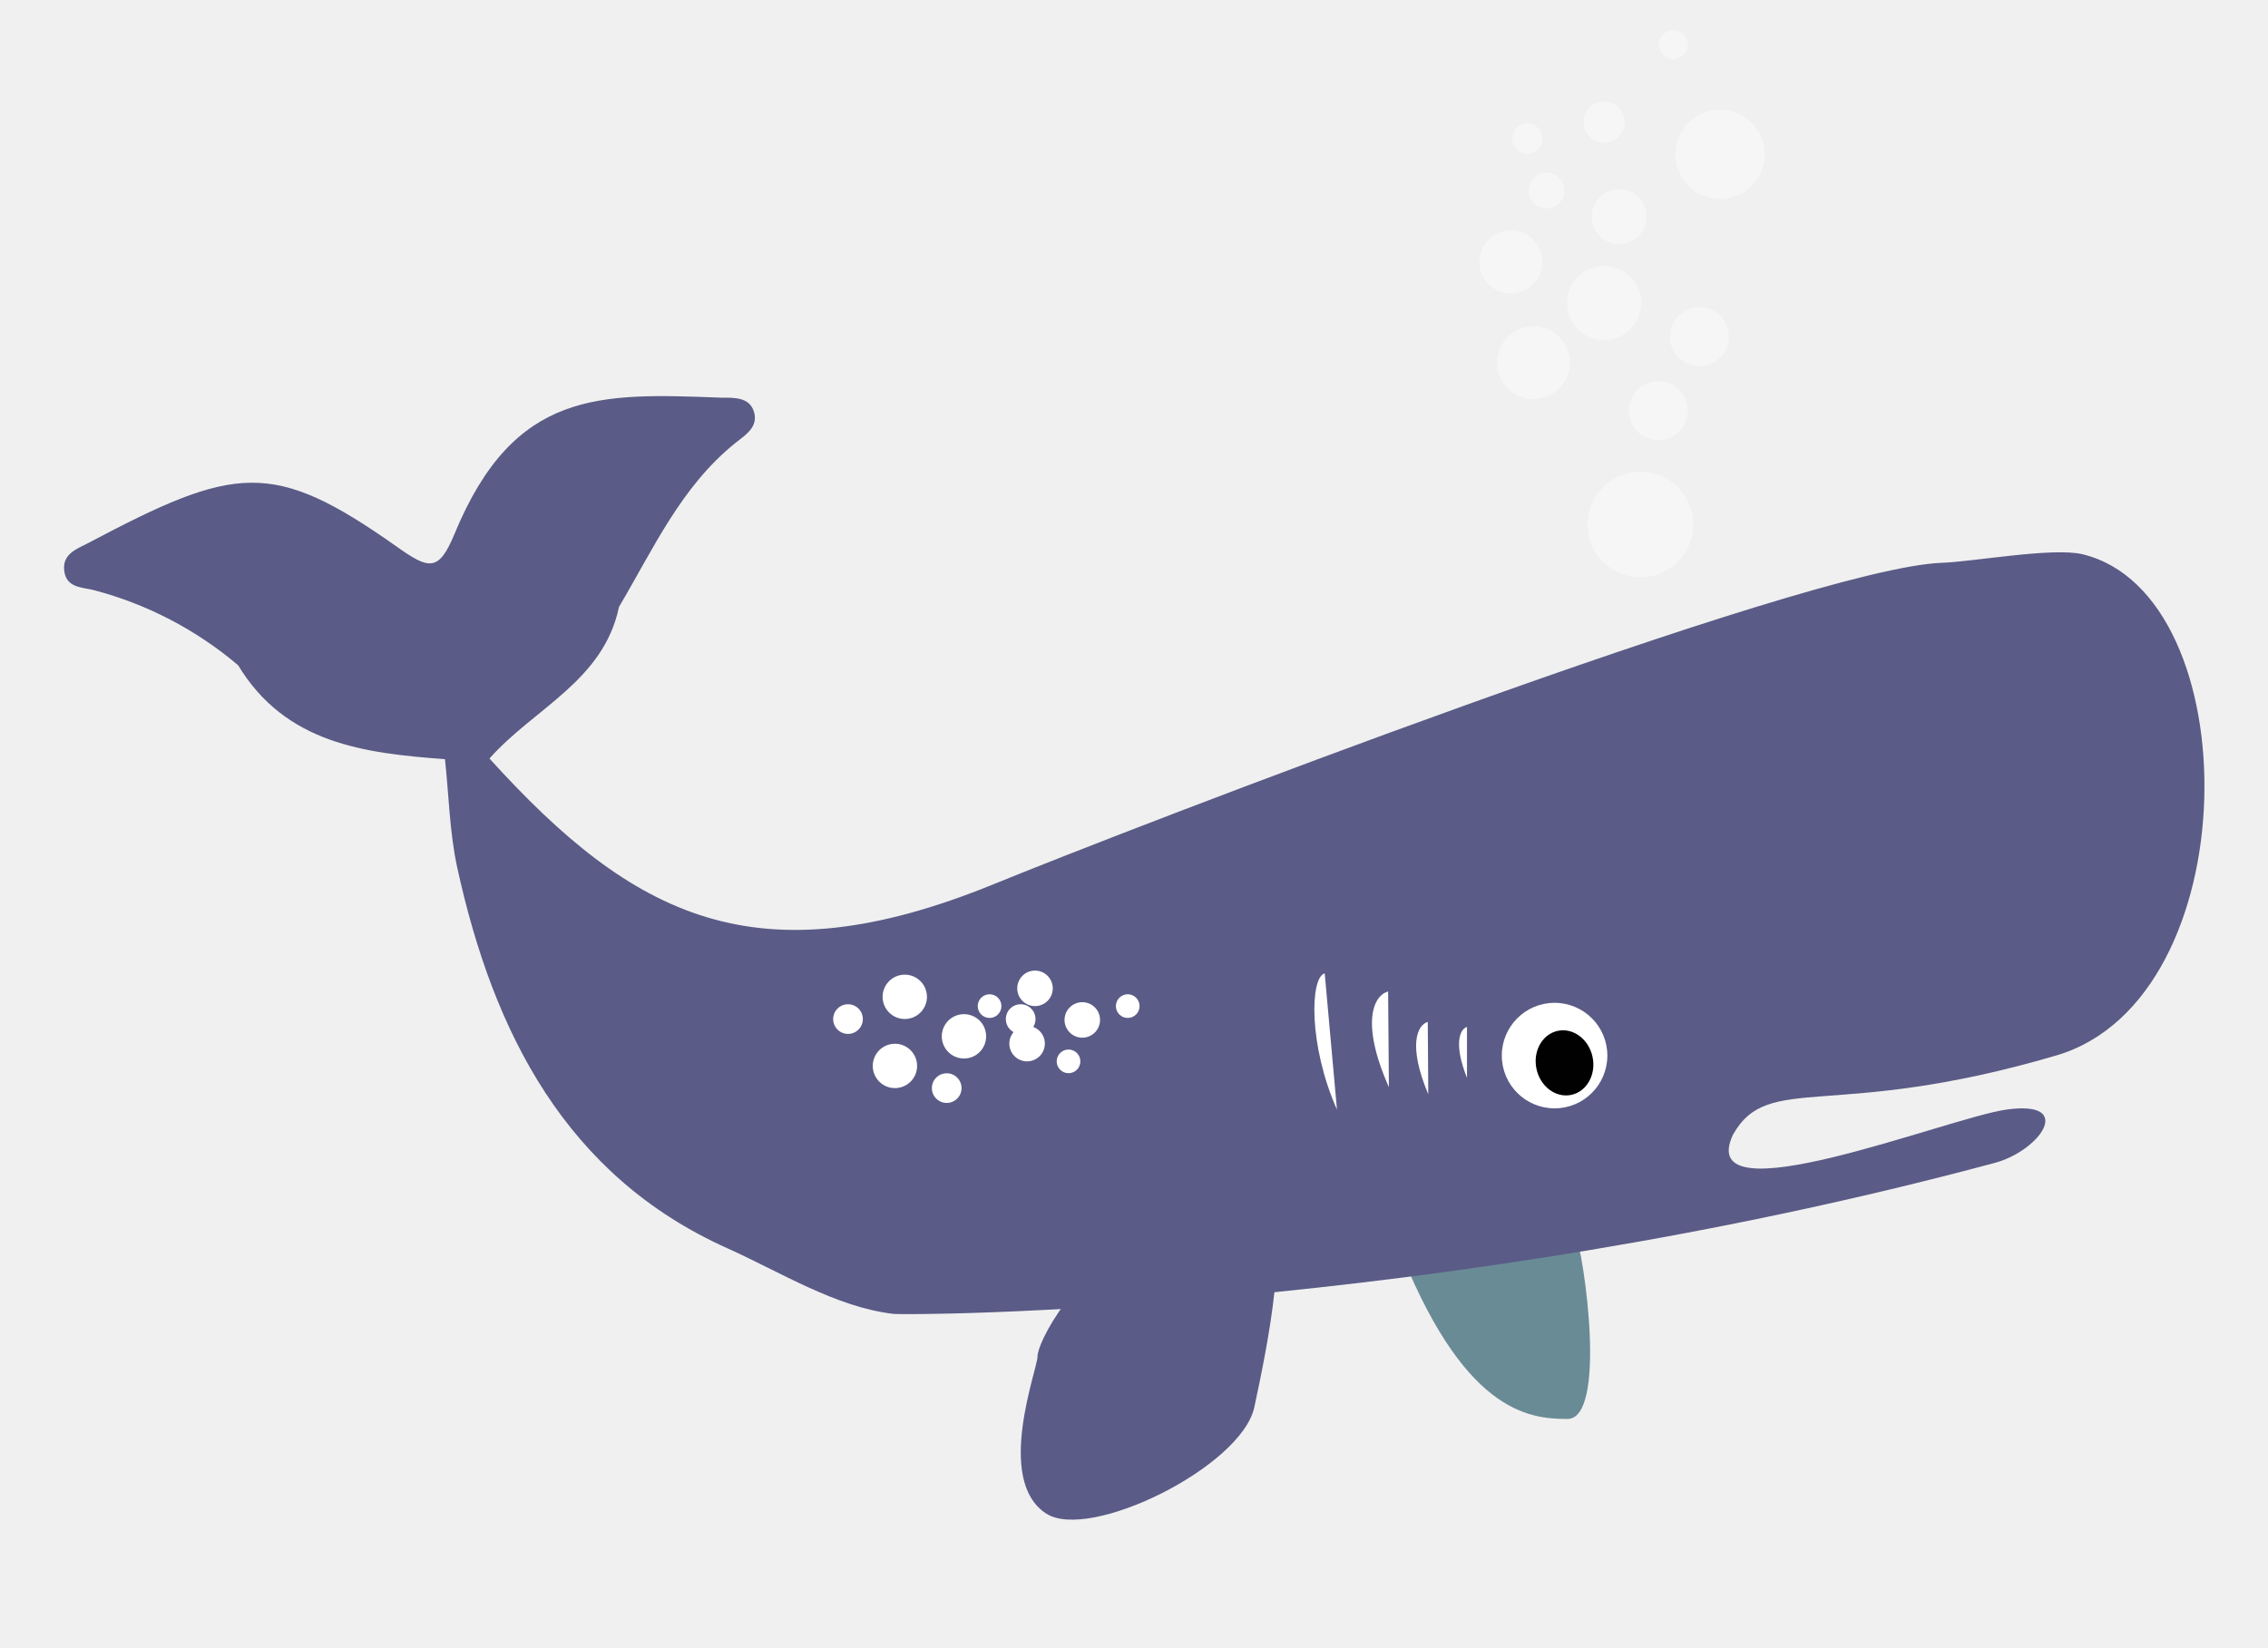
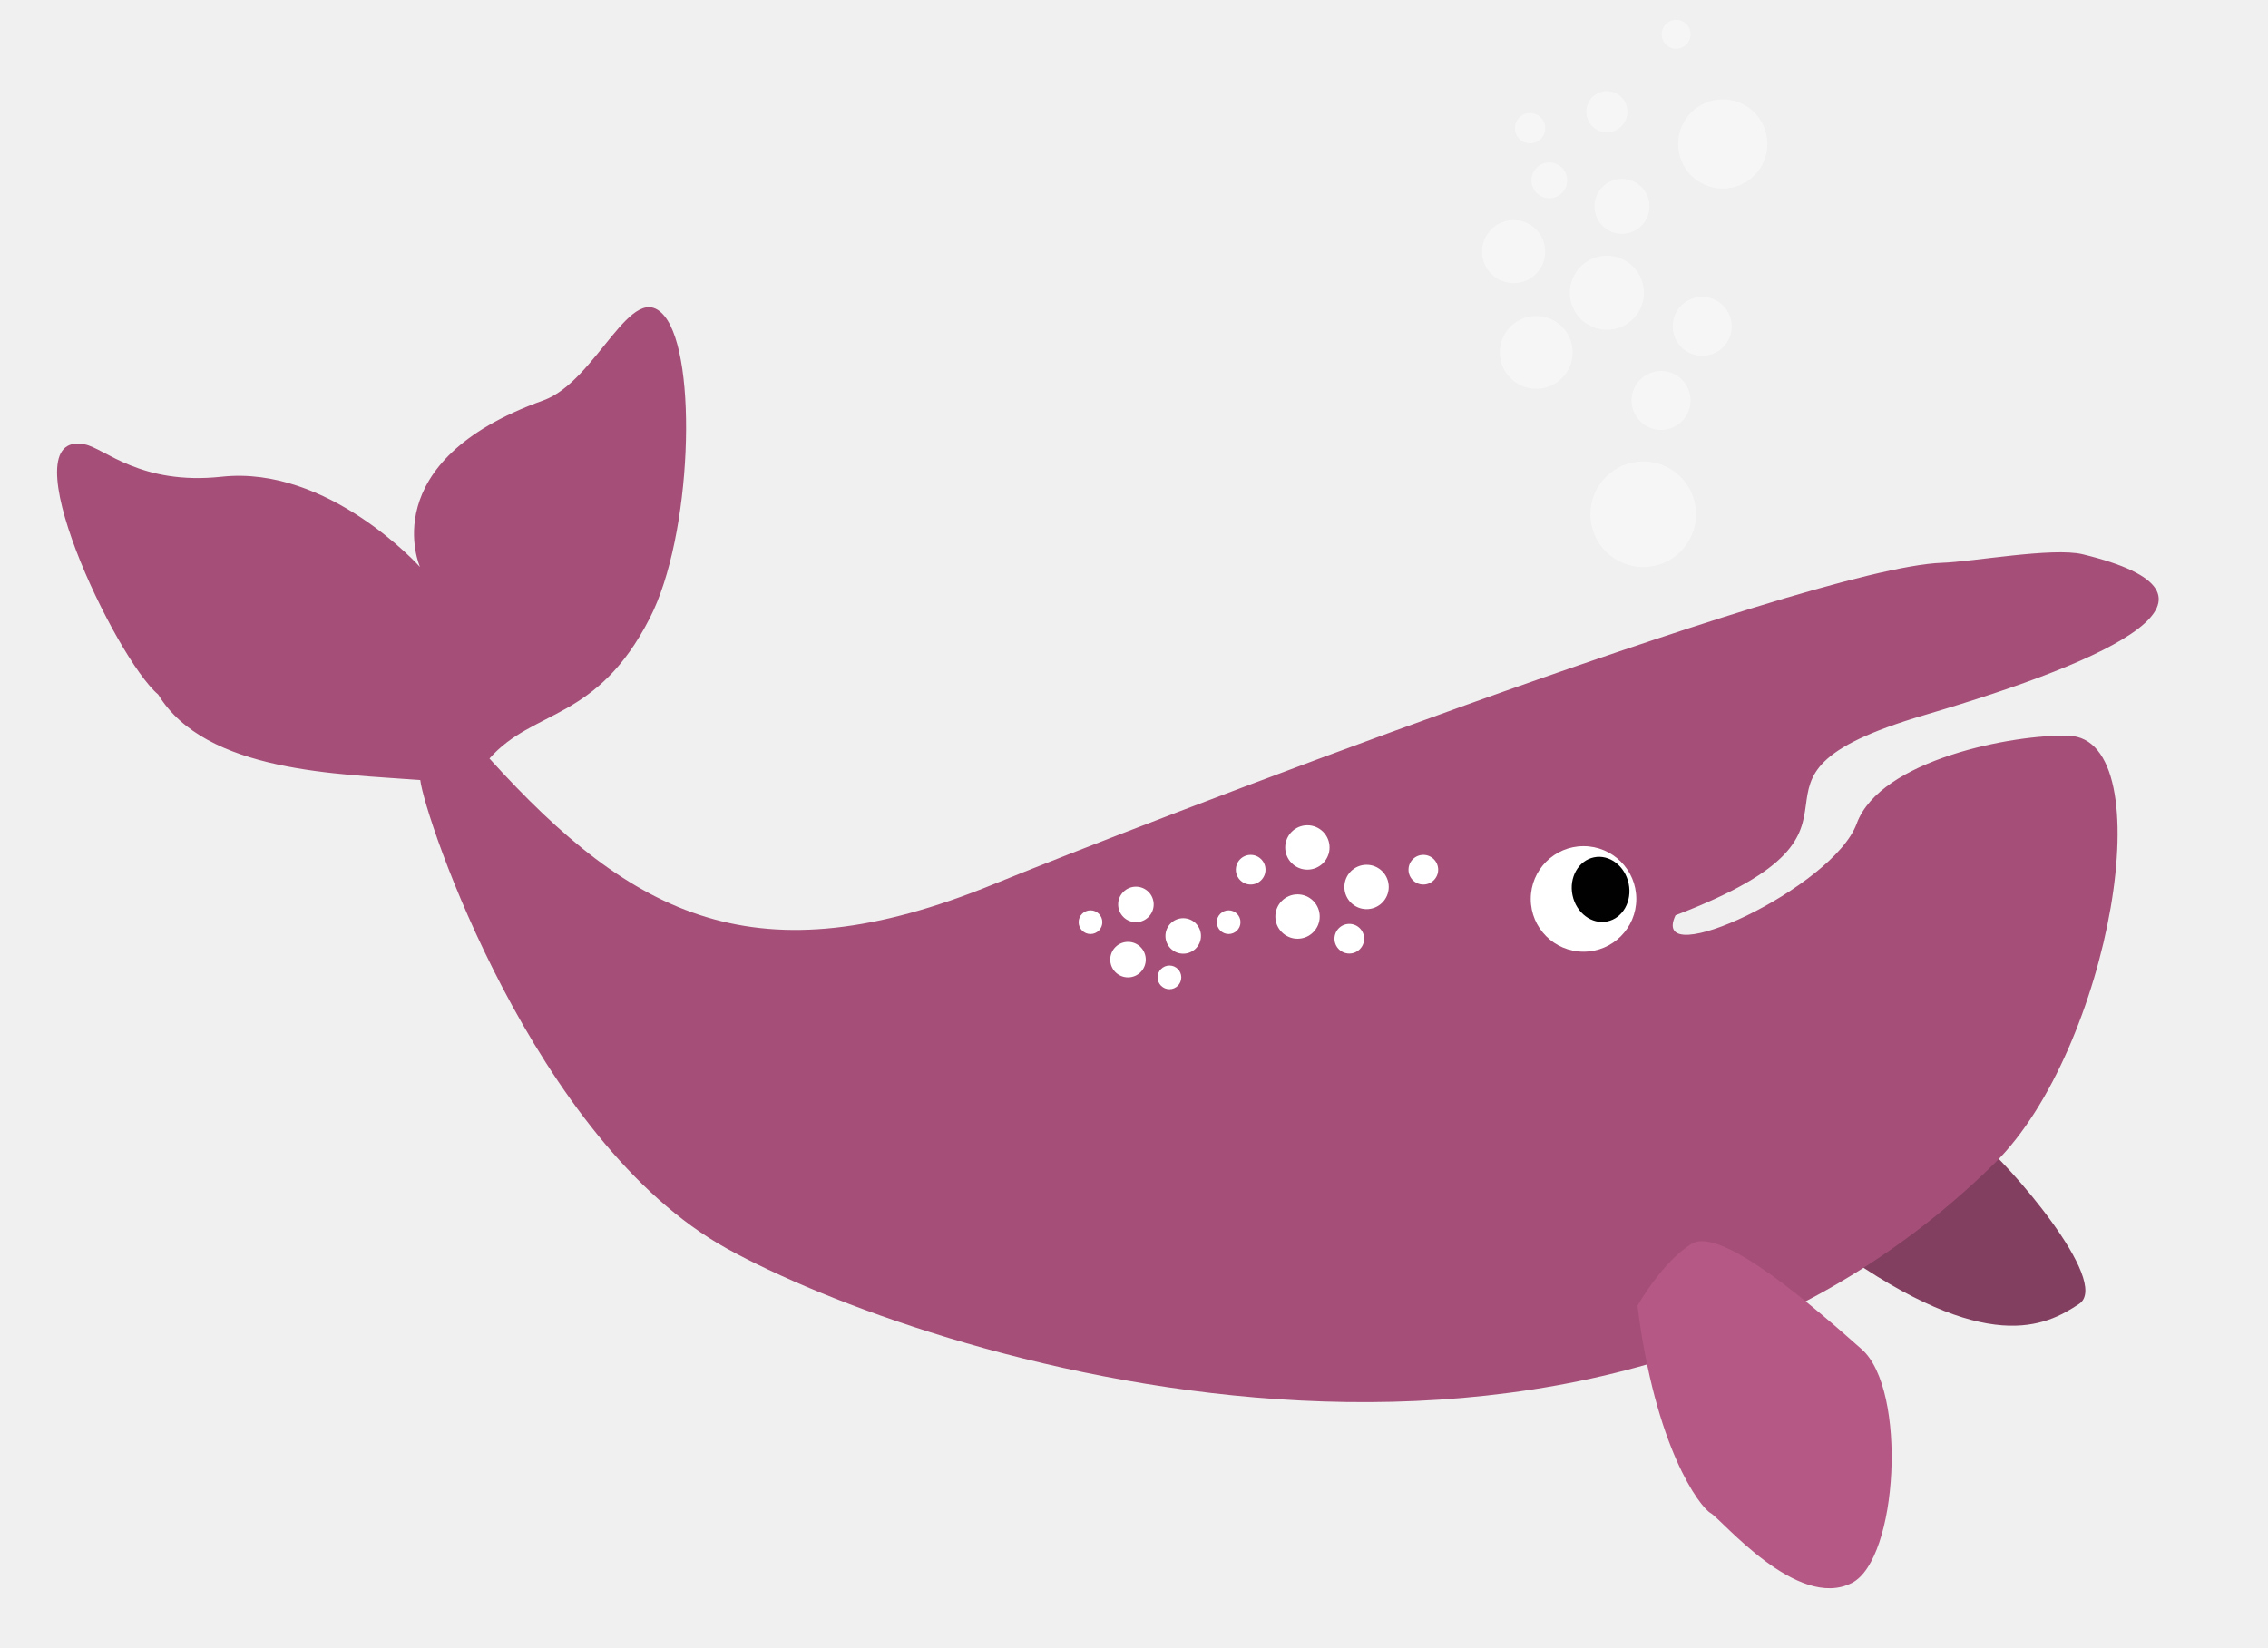
<svg xmlns="http://www.w3.org/2000/svg" viewBox="0 0 318 231">
  <defs>
-     <style>.cls-1,.cls-4{fill:#fff;}.cls-1{opacity:0.43;}.cls-2{fill:#698b96;}.cls-3{fill:#5a5b86;}.cls-5{fill:#010101;}</style>
+     <style>.cls-1,.cls-4{fill:#fff;}.cls-1{opacity:0.43;}.cls-2{fill:#833f60;}.cls-3{fill:#a54f78;}.cls-5{fill:#010101;}.cls-6{fill:#b65885;}</style>
  </defs>
  <g id="TEXY">
-     <circle class="cls-1" cx="230.01" cy="73.56" r="7.4" />
-     <circle class="cls-1" cx="238.28" cy="47.21" r="4.13" />
-     <circle class="cls-1" cx="234.63" cy="6.25" r="2.02" />
-     <circle class="cls-1" cx="232.51" cy="57.6" r="4.13" />
-     <circle class="cls-1" cx="224.92" cy="42.5" r="5.19" />
-     <circle class="cls-1" cx="215.01" cy="50.87" r="5.1" />
-     <circle class="cls-1" cx="241.17" cy="21.64" r="6.25" />
-     <circle class="cls-1" cx="227.03" cy="30.39" r="3.85" />
-     <circle class="cls-1" cx="216.84" cy="26.73" r="2.5" />
-     <circle class="cls-1" cx="224.92" cy="17.12" r="2.88" />
-     <circle class="cls-1" cx="214.15" cy="19.42" r="2.12" />
-     <circle class="cls-1" cx="211.84" cy="36.73" r="4.42" />
-     <path class="cls-2" d="M195.77,174c9.25,24.05,18.5,25,24,25s2.54-22.39.93-26.82C217.74,163.85,195.77,174,195.77,174Z" />
-     <path class="cls-3" d="M292,77.73c-4.21-1-15.38,1.06-19.72,1.2C253.13,79.58,157.9,116.4,139.33,124c-33.24,13.57-50.52,4.65-70.7-17.62,6.17-7,16-10.87,18.16-21.27,4.81-8.11,8.7-16.87,16.34-23,1.43-1.13,3.21-2.23,2.59-4.34s-2.85-2-4.61-2c-17-.64-29-1.18-37.38,19.1-2.23,5.41-3.6,5-8.19,1.73C38.18,64.36,33,65.24,12.29,76.2,10.72,77,8.75,77.7,9,80c.26,2.49,2.58,2.35,4.19,2.77a51.45,51.45,0,0,1,20.2,10.53c6.66,11,17.7,12.33,29,13.17.55,5.07.64,10.24,1.72,15.2,5.07,23.19,15.27,43.25,37.85,53.38,7.44,3.34,15.2,8.26,23.28,9.21,2.15.25,75.7,0,154.48-21.18,6.29-1.7,11.35-8.82,1.62-7.47-8.19,1.14-44,15.54-38.35,3.51,5-8.84,13.88-1.85,45.33-11.1C315.32,140.09,315.41,83.4,292,77.73Z" />
-     <circle class="cls-4" cx="217.97" cy="148.04" r="7.4" />
-     <ellipse class="cls-5" cx="219.36" cy="149.06" rx="4.02" ry="4.59" transform="translate(-25.72 47.71) rotate(-11.73)" />
-     <path class="cls-3" d="M165.74,167c-16.1,11.92-20.27,21.46-20.27,23.25s-6,17.29,1.19,22c6.06,4,27.42-6.55,29.21-14.9s5.36-25.63,1.19-28S165.74,167,165.74,167Z" />
-     <circle class="cls-4" cx="135.16" cy="145.34" r="3.11" />
-     <circle class="cls-4" cx="143.11" cy="142.92" r="2.08" />
-     <circle class="cls-4" cx="132.74" cy="152.6" r="2.08" />
-     <circle class="cls-4" cx="118.9" cy="142.92" r="2.08" />
-     <circle class="cls-4" cx="126.86" cy="139.8" r="3.11" />
-     <circle class="cls-4" cx="125.48" cy="149.49" r="3.11" />
-     <circle class="cls-4" cx="151.75" cy="143.04" r="2.49" />
-     <circle class="cls-4" cx="158.12" cy="141.1" r="1.66" />
-     <circle class="cls-4" cx="149.82" cy="148.85" r="1.66" />
-     <circle class="cls-4" cx="138.75" cy="141.1" r="1.66" />
-     <circle class="cls-4" cx="145.12" cy="138.61" r="2.49" />
-     <circle class="cls-4" cx="144.01" cy="146.36" r="2.49" />
-     <path class="cls-4" d="M187.46,155.62c-4-9-3.79-18.55-1.72-19.11" />
-     <path class="cls-4" d="M194.74,152.47c-4-9-2.18-12.86-.11-13.42" />
-     <path class="cls-4" d="M200.26,153.46c-2.87-6.81-1.57-9.71-.07-10.14" />
-     <path class="cls-4" d="M205.69,151.17c-1.91-4.8-1-6.85,0-7.15" />
+     <circle class="cls-1" cx="230.4" cy="72.12" r="7.4" />
+     <circle class="cls-1" cx="238.67" cy="45.77" r="4.13" />
+     <circle class="cls-1" cx="235.01" cy="4.81" r="2.02" />
+     <circle class="cls-1" cx="232.9" cy="56.16" r="4.13" />
+     <circle class="cls-1" cx="225.3" cy="41.06" r="5.19" />
+     <circle class="cls-1" cx="215.4" cy="49.42" r="5.1" />
+     <circle class="cls-1" cx="241.55" cy="20.19" r="6.25" />
+     <circle class="cls-1" cx="227.42" cy="28.94" r="3.85" />
+     <circle class="cls-1" cx="217.23" cy="25.29" r="2.5" />
+     <circle class="cls-1" cx="225.3" cy="15.67" r="2.88" />
+     <circle class="cls-1" cx="214.53" cy="17.98" r="2.12" />
+     <circle class="cls-1" cx="212.23" cy="35.29" r="4.42" />
+     <path class="cls-2" d="M257.67,175.32c21,15,29.21,10.62,33.84,7.55s-10.24-20.08-14-22.88C270.42,154.77,257.67,175.32,257.67,175.32Z" />
+     <path class="cls-3" d="M292,77.73c-4.21-1-15.38,1.06-19.72,1.2C253.13,79.58,157.9,116.4,139.33,124c-33.24,13.57-50.52,4.65-70.7-17.62,6.17-7,15.05-5.16,22.48-19.7C97,75.21,97.9,50.09,93.17,44.33c-4.58-5.57-9.47,9.15-17,11.83-23.9,8.55-17.28,23.36-17.28,23.36S46.06,65.22,31.07,66.86c-11.36,1.23-16.4-4-19.2-4.54-11-2.18,4.34,30.1,10.31,35.08,6.67,11,25.49,11.12,36.75,12,.55,5.07,15.89,50.7,43,65.71s119.68,45.31,177.76-12c16.13-15.91,23.73-59.51,10.35-59.93-7.68-.23-26.42,3.34-29.71,12.33s-29.29,21.08-25.4,12.85c33.65-12.85,3.43-18.81,34.89-28.07C296.85,92.33,315.41,83.4,292,77.73Z" />
+     <circle class="cls-4" cx="222.03" cy="126.07" r="7.4" />
+     <ellipse class="cls-5" cx="224.42" cy="124.73" rx="4.02" ry="4.59" transform="translate(-20.67 48.23) rotate(-11.73)" />
+     <path class="cls-6" d="M229.6,183.12c2.46,19.88,8.71,28.21,10.26,29.09S252,225.91,259.65,222c6.49-3.29,7.79-27.1,1.4-32.76s-19.67-17.29-23.8-14.83S229.6,183.12,229.6,183.12Z" />
+     <circle class="cls-4" cx="191.61" cy="124.39" r="3.11" />
+     <circle class="cls-4" cx="199.57" cy="121.97" r="2.08" />
+     <circle class="cls-4" cx="189.19" cy="131.65" r="2.08" />
+     <circle class="cls-4" cx="175.36" cy="121.97" r="2.08" />
+     <circle class="cls-4" cx="183.31" cy="118.85" r="3.11" />
+     <circle class="cls-4" cx="181.93" cy="128.54" r="3.11" />
+     <circle class="cls-4" cx="165.9" cy="131.26" r="2.49" />
+     <circle class="cls-4" cx="172.27" cy="129.33" r="1.66" />
+     <circle class="cls-4" cx="163.97" cy="137.07" r="1.66" />
+     <circle class="cls-4" cx="152.9" cy="129.33" r="1.66" />
+     <circle class="cls-4" cx="159.27" cy="126.84" r="2.49" />
+     <circle class="cls-4" cx="158.16" cy="134.58" r="2.49" />
  </g>
</svg>
